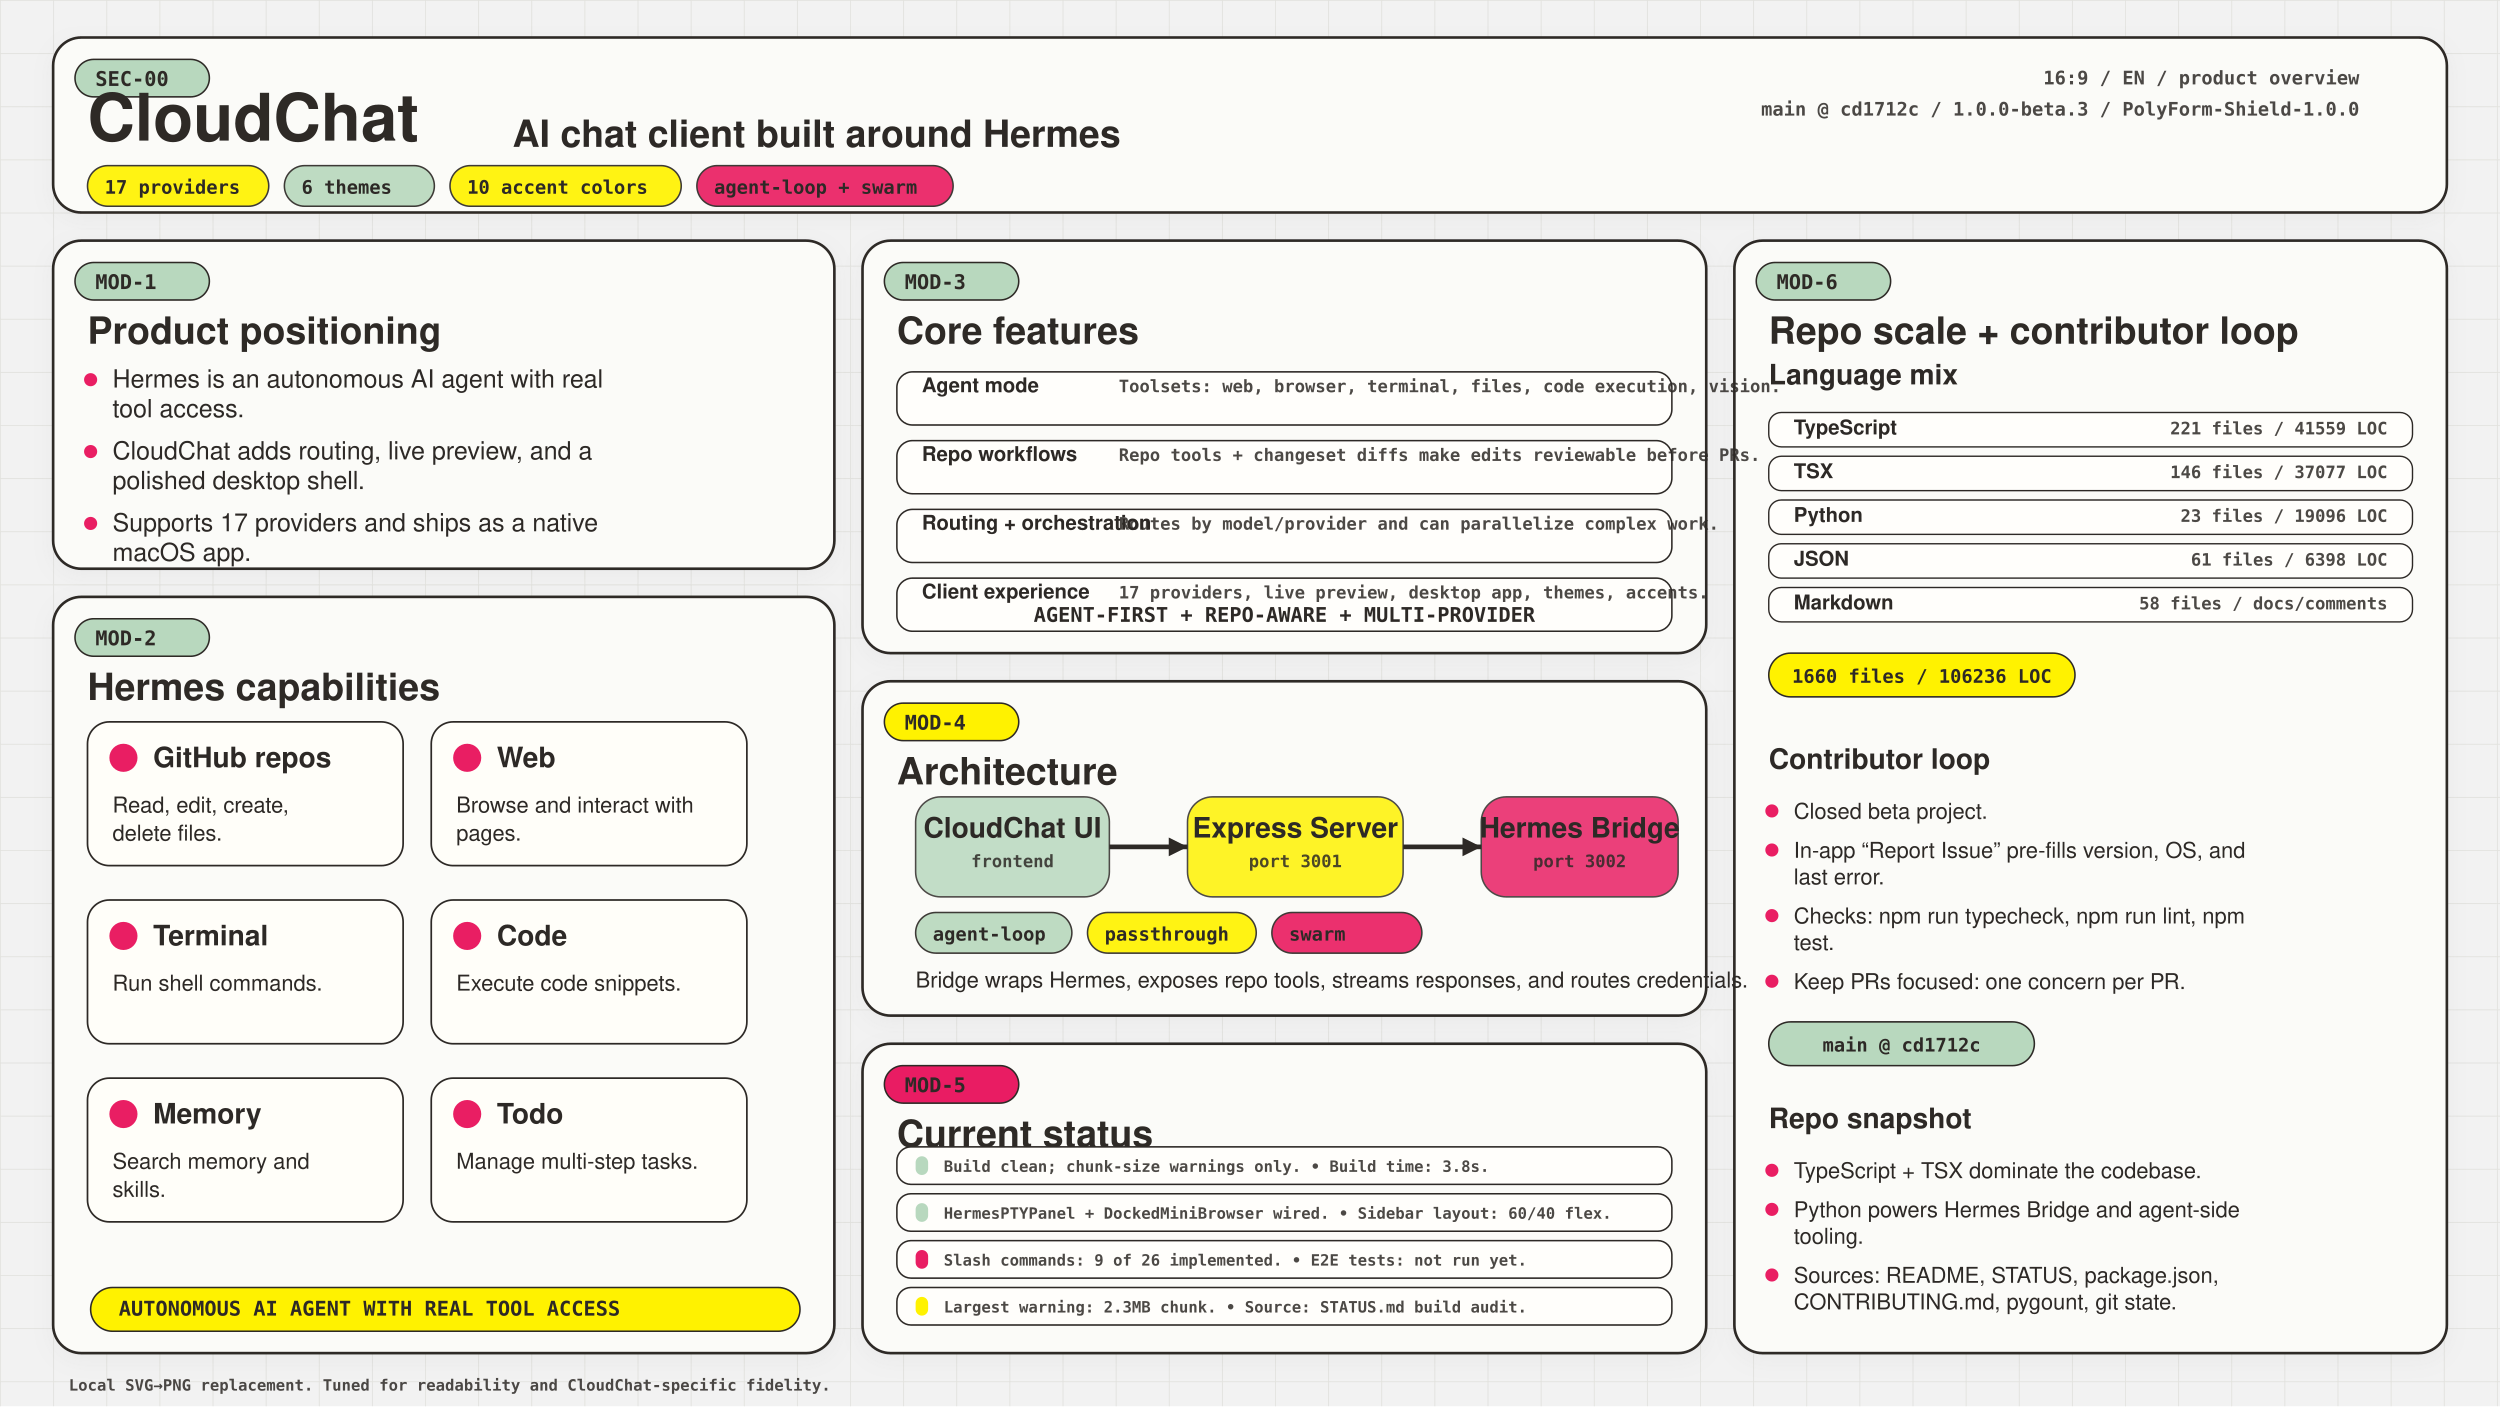
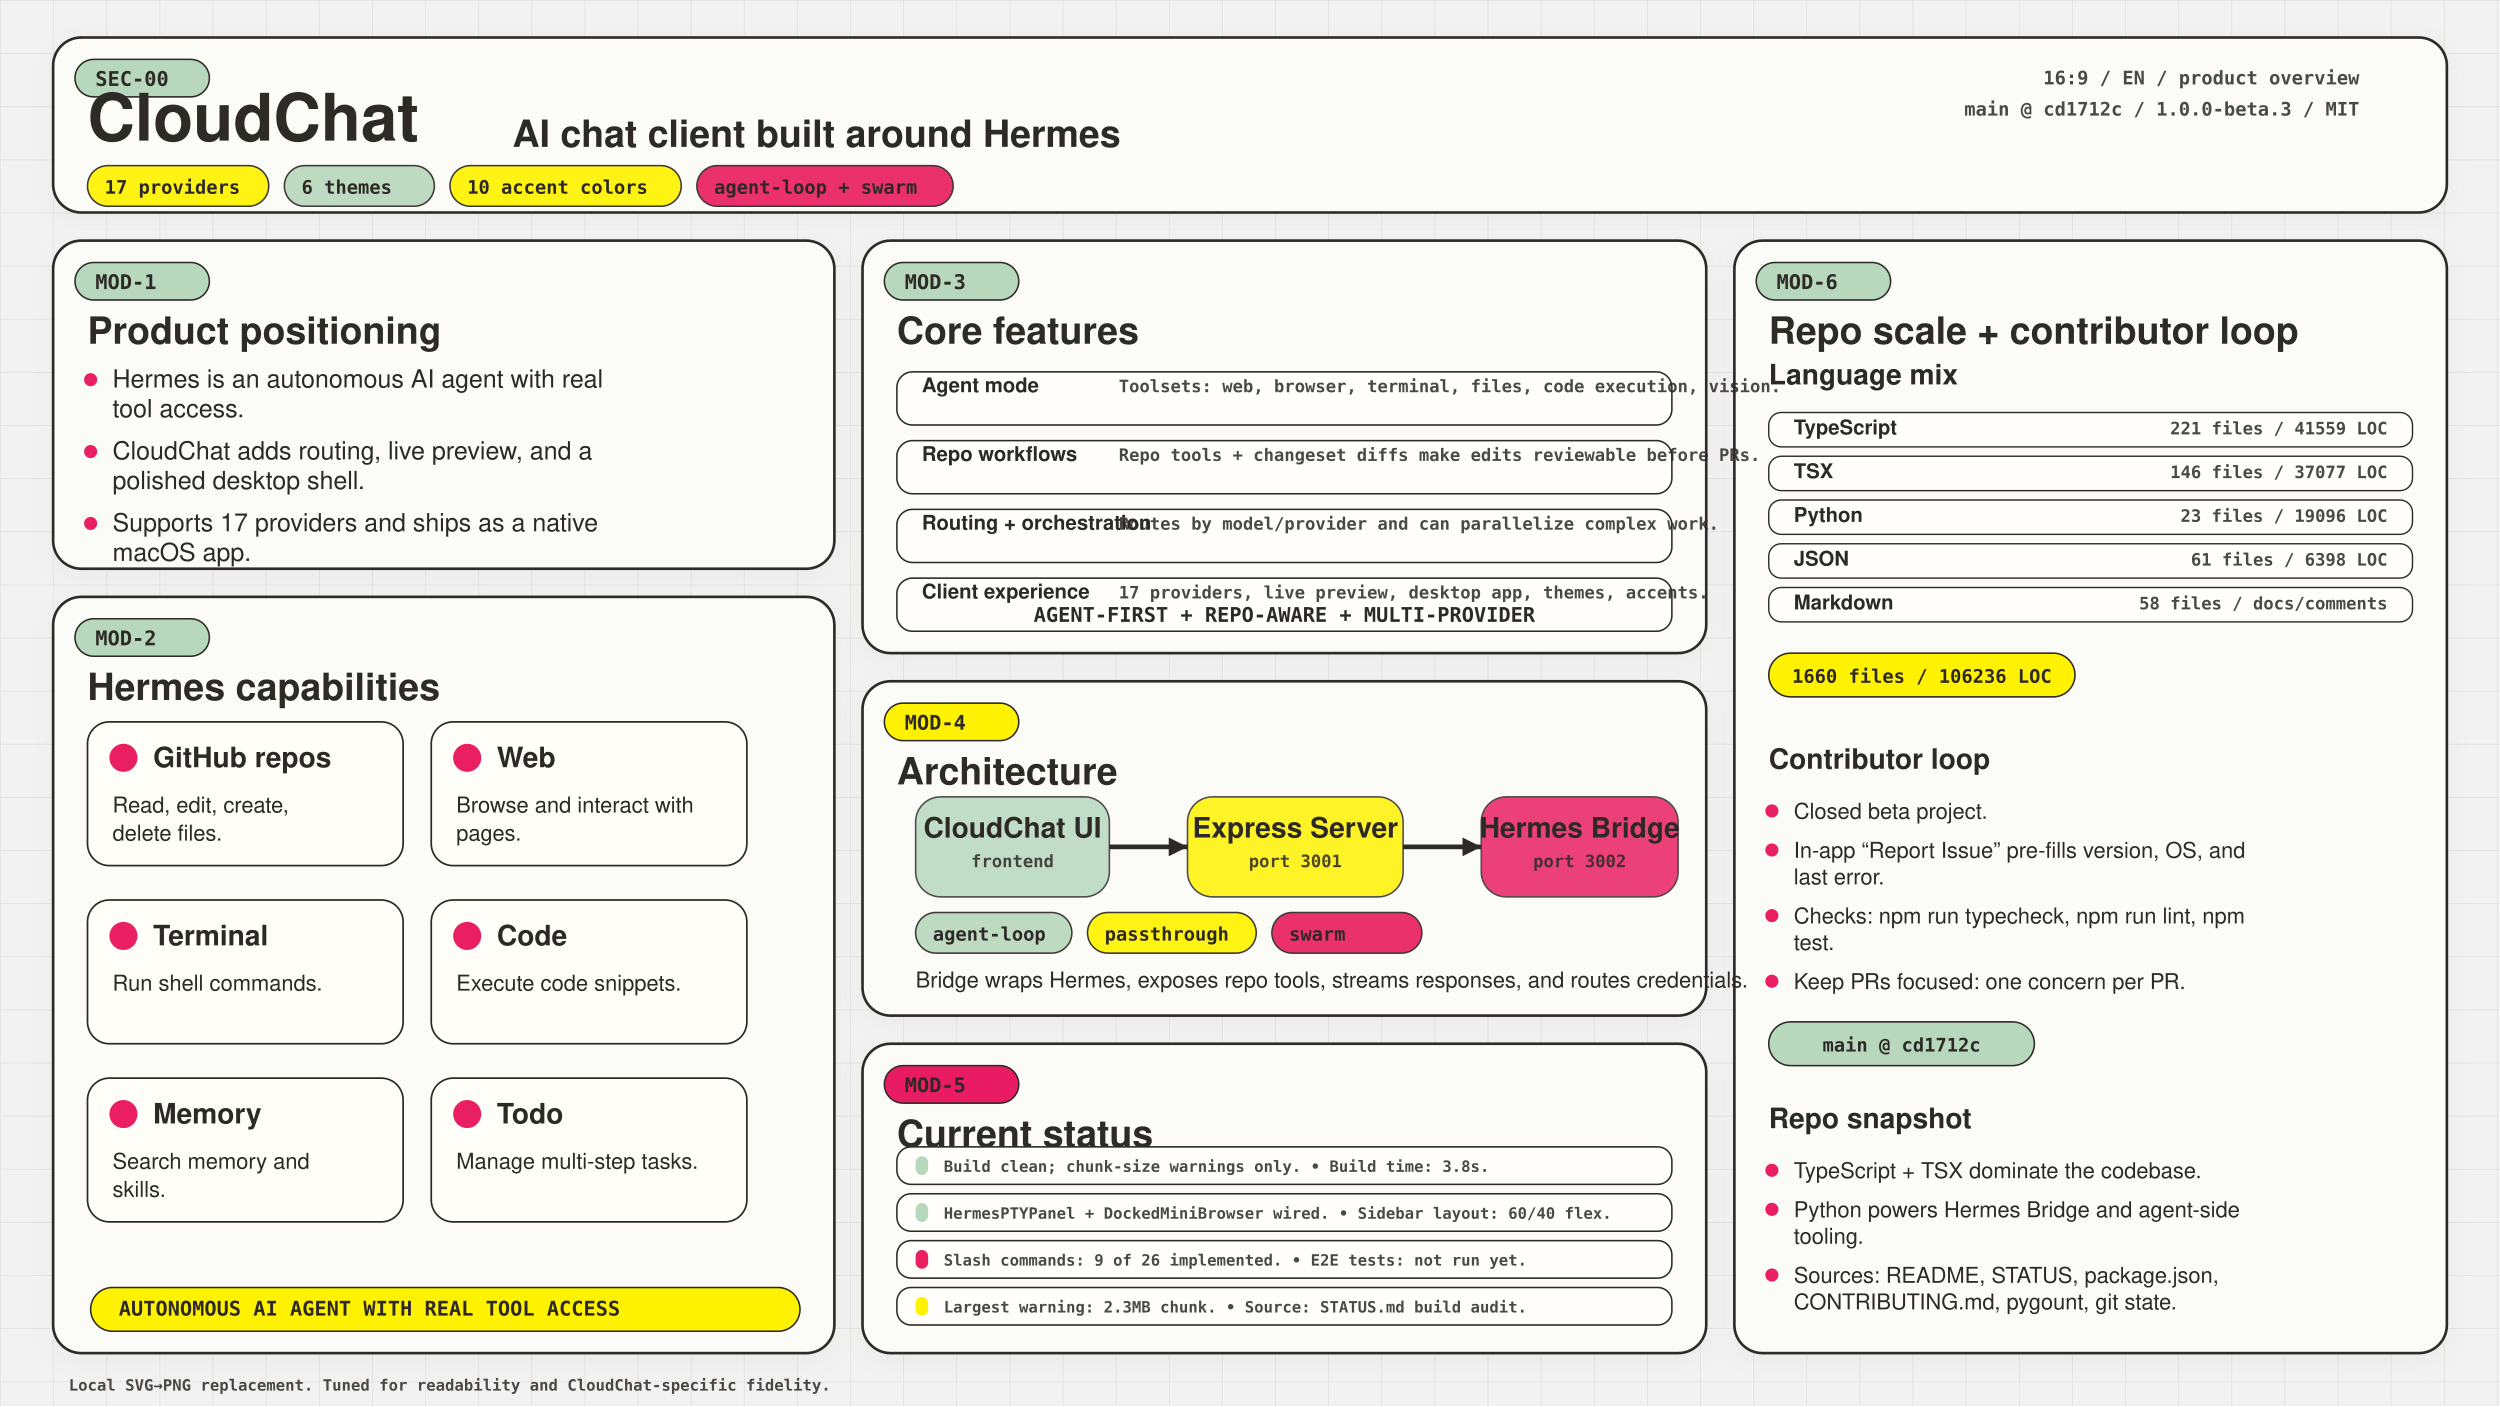
<svg xmlns="http://www.w3.org/2000/svg" width="1600" height="900" viewBox="0 0 1600 900">
  <defs>
    <pattern id="grid" width="34" height="34" patternUnits="userSpaceOnUse">
      <path d="M 34 0 L 0 0 0 34" fill="none" stroke="#D8D8D1" stroke-width="1" />
    </pattern>
    <filter id="shadow" x="-10%" y="-10%" width="120%" height="120%">
      <feDropShadow dx="0" dy="4" stdDeviation="6" flood-color="#999" flood-opacity="0.10" />
    </filter>
  </defs>
  <rect width="100%" height="100%" fill="#F2F2F2" />
  <rect width="100%" height="100%" fill="url(#grid)" opacity="0.65" />
  <g filter="url(#shadow)">
    <rect x="34" y="24" width="1532" height="112" rx="18" fill="#FBFBF8" stroke="#2D2926" stroke-width="1.7" />
    <rect x="48" y="38" width="86" height="24" rx="12" fill="#B8D8BE" stroke="#2D2926" stroke-width="1.0" />
    <text x="61" y="55" text-anchor="start" font-family="Menlo, Monaco, monospace" font-size="13" font-weight="700" fill="#2D2926" opacity="1">SEC-00</text>
    <text x="56" y="90" text-anchor="start" font-family="Helvetica, Arial, sans-serif" font-size="42" font-weight="900" fill="#2D2926" opacity="1">CloudChat</text>
  </g>
  <text x="328" y="94" text-anchor="start" font-family="Helvetica, Arial, sans-serif" font-size="24" font-weight="700" fill="#2D2926" opacity="1">AI chat client built around Hermes</text>
  <text x="1510" y="54" text-anchor="end" font-family="Menlo, Monaco, monospace" font-size="12" font-weight="600" fill="#2D2926" opacity="0.85">16:9 / EN / product overview</text>
-   <text x="1510" y="74" text-anchor="end" font-family="Menlo, Monaco, monospace" font-size="12" font-weight="600" fill="#2D2926" opacity="0.85">main @ cd1712c / 1.0.0-beta.3 / PolyForm-Shield-1.0.0</text>
+   <text x="1510" y="74" text-anchor="end" font-family="Menlo, Monaco, monospace" font-size="12" font-weight="600" fill="#2D2926" opacity="0.85">main @ cd1712c / 1.0.0-beta.3 / MIT</text>
  <rect x="56" y="106" width="116" height="26" rx="13" fill="#FFF200" opacity="0.92" stroke="#2D2926" stroke-width="1.0" />
  <text x="67" y="124" text-anchor="start" font-family="Menlo, Monaco, monospace" font-size="12" font-weight="700" fill="#2D2926" opacity="1">17 providers</text>
  <rect x="182" y="106" width="96" height="26" rx="13" fill="#B8D8BE" opacity="0.92" stroke="#2D2926" stroke-width="1.0" />
  <text x="193" y="124" text-anchor="start" font-family="Menlo, Monaco, monospace" font-size="12" font-weight="700" fill="#2D2926" opacity="1">6 themes</text>
  <rect x="288" y="106" width="148" height="26" rx="13" fill="#FFF200" opacity="0.92" stroke="#2D2926" stroke-width="1.0" />
  <text x="299" y="124" text-anchor="start" font-family="Menlo, Monaco, monospace" font-size="12" font-weight="700" fill="#2D2926" opacity="1">10 accent colors</text>
  <rect x="446" y="106" width="164" height="26" rx="13" fill="#E91E63" opacity="0.92" stroke="#2D2926" stroke-width="1.0" />
  <text x="457" y="124" text-anchor="start" font-family="Menlo, Monaco, monospace" font-size="12" font-weight="700" fill="#2D2926" opacity="1">agent-loop + swarm</text>
  <g filter="url(#shadow)">
    <rect x="34" y="154" width="500" height="210" rx="18" fill="#FBFBF8" stroke="#2D2926" stroke-width="1.7" />
    <rect x="48" y="168" width="86" height="24" rx="12" fill="#B8D8BE" stroke="#2D2926" stroke-width="1.0" />
    <text x="61" y="185" text-anchor="start" font-family="Menlo, Monaco, monospace" font-size="13" font-weight="700" fill="#2D2926" opacity="1">MOD-1</text>
    <text x="56" y="220" text-anchor="start" font-family="Helvetica, Arial, sans-serif" font-size="24" font-weight="900" fill="#2D2926" opacity="1">Product positioning</text>
  </g>
  <g filter="url(#shadow)">
    <rect x="34" y="382" width="500" height="484" rx="18" fill="#FBFBF8" stroke="#2D2926" stroke-width="1.7" />
    <rect x="48" y="396" width="86" height="24" rx="12" fill="#B8D8BE" stroke="#2D2926" stroke-width="1.0" />
    <text x="61" y="413" text-anchor="start" font-family="Menlo, Monaco, monospace" font-size="13" font-weight="700" fill="#2D2926" opacity="1">MOD-2</text>
    <text x="56" y="448" text-anchor="start" font-family="Helvetica, Arial, sans-serif" font-size="24" font-weight="900" fill="#2D2926" opacity="1">Hermes capabilities</text>
  </g>
  <g filter="url(#shadow)">
    <rect x="552" y="154" width="540" height="264" rx="18" fill="#FBFBF8" stroke="#2D2926" stroke-width="1.7" />
    <rect x="566" y="168" width="86" height="24" rx="12" fill="#B8D8BE" stroke="#2D2926" stroke-width="1.0" />
    <text x="579" y="185" text-anchor="start" font-family="Menlo, Monaco, monospace" font-size="13" font-weight="700" fill="#2D2926" opacity="1">MOD-3</text>
    <text x="574" y="220" text-anchor="start" font-family="Helvetica, Arial, sans-serif" font-size="24" font-weight="900" fill="#2D2926" opacity="1">Core features</text>
  </g>
  <g filter="url(#shadow)">
    <rect x="552" y="436" width="540" height="214" rx="18" fill="#FBFBF8" stroke="#2D2926" stroke-width="1.7" />
    <rect x="566" y="450" width="86" height="24" rx="12" fill="#FFF200" stroke="#2D2926" stroke-width="1.0" />
    <text x="579" y="467" text-anchor="start" font-family="Menlo, Monaco, monospace" font-size="13" font-weight="700" fill="#2D2926" opacity="1">MOD-4</text>
    <text x="574" y="502" text-anchor="start" font-family="Helvetica, Arial, sans-serif" font-size="24" font-weight="900" fill="#2D2926" opacity="1">Architecture</text>
  </g>
  <g filter="url(#shadow)">
    <rect x="552" y="668" width="540" height="198" rx="18" fill="#FBFBF8" stroke="#2D2926" stroke-width="1.7" />
    <rect x="566" y="682" width="86" height="24" rx="12" fill="#E91E63" stroke="#2D2926" stroke-width="1.0" />
    <text x="579" y="699" text-anchor="start" font-family="Menlo, Monaco, monospace" font-size="13" font-weight="700" fill="#2D2926" opacity="1">MOD-5</text>
    <text x="574" y="734" text-anchor="start" font-family="Helvetica, Arial, sans-serif" font-size="24" font-weight="900" fill="#2D2926" opacity="1">Current status</text>
  </g>
  <g filter="url(#shadow)">
    <rect x="1110" y="154" width="456" height="712" rx="18" fill="#FBFBF8" stroke="#2D2926" stroke-width="1.7" />
    <rect x="1124" y="168" width="86" height="24" rx="12" fill="#B8D8BE" stroke="#2D2926" stroke-width="1.0" />
    <text x="1137" y="185" text-anchor="start" font-family="Menlo, Monaco, monospace" font-size="13" font-weight="700" fill="#2D2926" opacity="1">MOD-6</text>
    <text x="1132" y="220" text-anchor="start" font-family="Helvetica, Arial, sans-serif" font-size="24" font-weight="900" fill="#2D2926" opacity="1">Repo scale + contributor loop</text>
  </g>
  <circle cx="58" cy="243" r="4.2" fill="#E91E63" />
  <text x="72" y="248" text-anchor="start" font-family="Helvetica, Arial, sans-serif" font-size="16" font-weight="400" fill="#2D2926" opacity="1">Hermes is an autonomous AI agent with real</text>
  <text x="72" y="267" text-anchor="start" font-family="Helvetica, Arial, sans-serif" font-size="16" font-weight="400" fill="#2D2926" opacity="1">tool access.</text>
  <circle cx="58" cy="289" r="4.2" fill="#E91E63" />
  <text x="72" y="294" text-anchor="start" font-family="Helvetica, Arial, sans-serif" font-size="16" font-weight="400" fill="#2D2926" opacity="1">CloudChat adds routing, live preview, and a</text>
  <text x="72" y="313" text-anchor="start" font-family="Helvetica, Arial, sans-serif" font-size="16" font-weight="400" fill="#2D2926" opacity="1">polished desktop shell.</text>
  <circle cx="58" cy="335" r="4.2" fill="#E91E63" />
  <text x="72" y="340" text-anchor="start" font-family="Helvetica, Arial, sans-serif" font-size="16" font-weight="400" fill="#2D2926" opacity="1">Supports 17 providers and ships as a native</text>
  <text x="72" y="359" text-anchor="start" font-family="Helvetica, Arial, sans-serif" font-size="16" font-weight="400" fill="#2D2926" opacity="1">macOS app.</text>
  <rect x="56" y="462" width="202" height="92" rx="14" fill="#fffef9" stroke="#2D2926" stroke-width="1.1" />
  <rect x="70" y="476" width="18" height="18" rx="9" fill="#E91E63" />
  <text x="98" y="491" text-anchor="start" font-family="Helvetica, Arial, sans-serif" font-size="18" font-weight="800" fill="#2D2926" opacity="1">GitHub repos</text>
  <text x="72" y="520" text-anchor="start" font-family="Helvetica, Arial, sans-serif" font-size="14" font-weight="400" fill="#2D2926" opacity="1">Read, edit, create,</text>
  <text x="72" y="538" text-anchor="start" font-family="Helvetica, Arial, sans-serif" font-size="14" font-weight="400" fill="#2D2926" opacity="1">delete files.</text>
  <rect x="276" y="462" width="202" height="92" rx="14" fill="#fffef9" stroke="#2D2926" stroke-width="1.1" />
  <rect x="290" y="476" width="18" height="18" rx="9" fill="#E91E63" />
  <text x="318" y="491" text-anchor="start" font-family="Helvetica, Arial, sans-serif" font-size="18" font-weight="800" fill="#2D2926" opacity="1">Web</text>
  <text x="292" y="520" text-anchor="start" font-family="Helvetica, Arial, sans-serif" font-size="14" font-weight="400" fill="#2D2926" opacity="1">Browse and interact with</text>
  <text x="292" y="538" text-anchor="start" font-family="Helvetica, Arial, sans-serif" font-size="14" font-weight="400" fill="#2D2926" opacity="1">pages.</text>
  <rect x="56" y="576" width="202" height="92" rx="14" fill="#fffef9" stroke="#2D2926" stroke-width="1.1" />
  <rect x="70" y="590" width="18" height="18" rx="9" fill="#E91E63" />
  <text x="98" y="605" text-anchor="start" font-family="Helvetica, Arial, sans-serif" font-size="18" font-weight="800" fill="#2D2926" opacity="1">Terminal</text>
  <text x="72" y="634" text-anchor="start" font-family="Helvetica, Arial, sans-serif" font-size="14" font-weight="400" fill="#2D2926" opacity="1">Run shell commands.</text>
  <rect x="276" y="576" width="202" height="92" rx="14" fill="#fffef9" stroke="#2D2926" stroke-width="1.1" />
  <rect x="290" y="590" width="18" height="18" rx="9" fill="#E91E63" />
  <text x="318" y="605" text-anchor="start" font-family="Helvetica, Arial, sans-serif" font-size="18" font-weight="800" fill="#2D2926" opacity="1">Code</text>
  <text x="292" y="634" text-anchor="start" font-family="Helvetica, Arial, sans-serif" font-size="14" font-weight="400" fill="#2D2926" opacity="1">Execute code snippets.</text>
  <rect x="56" y="690" width="202" height="92" rx="14" fill="#fffef9" stroke="#2D2926" stroke-width="1.1" />
  <rect x="70" y="704" width="18" height="18" rx="9" fill="#E91E63" />
  <text x="98" y="719" text-anchor="start" font-family="Helvetica, Arial, sans-serif" font-size="18" font-weight="800" fill="#2D2926" opacity="1">Memory</text>
  <text x="72" y="748" text-anchor="start" font-family="Helvetica, Arial, sans-serif" font-size="14" font-weight="400" fill="#2D2926" opacity="1">Search memory and</text>
  <text x="72" y="766" text-anchor="start" font-family="Helvetica, Arial, sans-serif" font-size="14" font-weight="400" fill="#2D2926" opacity="1">skills.</text>
  <rect x="276" y="690" width="202" height="92" rx="14" fill="#fffef9" stroke="#2D2926" stroke-width="1.1" />
  <rect x="290" y="704" width="18" height="18" rx="9" fill="#E91E63" />
  <text x="318" y="719" text-anchor="start" font-family="Helvetica, Arial, sans-serif" font-size="18" font-weight="800" fill="#2D2926" opacity="1">Todo</text>
  <text x="292" y="748" text-anchor="start" font-family="Helvetica, Arial, sans-serif" font-size="14" font-weight="400" fill="#2D2926" opacity="1">Manage multi-step tasks.</text>
  <rect x="58" y="824" width="454" height="28" rx="14" fill="#FFF200" stroke="#2D2926" stroke-width="1.0" />
  <text x="76" y="842" text-anchor="start" font-family="Menlo, Monaco, monospace" font-size="13" font-weight="700" fill="#2D2926" opacity="1">AUTONOMOUS AI AGENT WITH REAL TOOL ACCESS</text>
  <rect x="574" y="238" width="496" height="34" rx="10" fill="#fffefb" stroke="#2D2926" stroke-width="1.0" />
  <text x="590" y="251" text-anchor="start" font-family="Helvetica, Arial, sans-serif" font-size="13" font-weight="900" fill="#2D2926" opacity="1">Agent mode</text>
  <text x="716" y="251" text-anchor="start" font-family="Menlo, Monaco, monospace" font-size="11" font-weight="600" fill="#2D2926" opacity="0.85">Toolsets: web, browser, terminal, files, code execution, vision.</text>
  <rect x="574" y="282" width="496" height="34" rx="10" fill="#fffefb" stroke="#2D2926" stroke-width="1.0" />
  <text x="590" y="295" text-anchor="start" font-family="Helvetica, Arial, sans-serif" font-size="13" font-weight="900" fill="#2D2926" opacity="1">Repo workflows</text>
  <text x="716" y="295" text-anchor="start" font-family="Menlo, Monaco, monospace" font-size="11" font-weight="600" fill="#2D2926" opacity="0.85">Repo tools + changeset diffs make edits reviewable before PRs.</text>
  <rect x="574" y="326" width="496" height="34" rx="10" fill="#fffefb" stroke="#2D2926" stroke-width="1.0" />
  <text x="590" y="339" text-anchor="start" font-family="Helvetica, Arial, sans-serif" font-size="13" font-weight="900" fill="#2D2926" opacity="1">Routing + orchestration</text>
  <text x="716" y="339" text-anchor="start" font-family="Menlo, Monaco, monospace" font-size="11" font-weight="600" fill="#2D2926" opacity="0.85">Routes by model/provider and can parallelize complex work.</text>
  <rect x="574" y="370" width="496" height="34" rx="10" fill="#fffefb" stroke="#2D2926" stroke-width="1.0" />
  <text x="590" y="383" text-anchor="start" font-family="Helvetica, Arial, sans-serif" font-size="13" font-weight="900" fill="#2D2926" opacity="1">Client experience</text>
  <text x="716" y="383" text-anchor="start" font-family="Menlo, Monaco, monospace" font-size="11" font-weight="600" fill="#2D2926" opacity="0.85">17 providers, live preview, desktop app, themes, accents.</text>
  <text x="822" y="398" text-anchor="middle" font-family="Menlo, Monaco, monospace" font-size="13" font-weight="700" fill="#2D2926" opacity="1">AGENT-FIRST + REPO-AWARE + MULTI-PROVIDER</text>
  <rect x="586" y="510" width="124" height="64" rx="16" fill="#B8D8BE" opacity="0.84" stroke="#2D2926" stroke-width="1.0" />
  <text x="648.0" y="536" text-anchor="middle" font-family="Helvetica, Arial, sans-serif" font-size="18" font-weight="900" fill="#2D2926" opacity="1">CloudChat UI</text>
  <text x="648.0" y="555" text-anchor="middle" font-family="Menlo, Monaco, monospace" font-size="11" font-weight="600" fill="#2D2926" opacity="0.85">frontend</text>
  <rect x="760" y="510" width="138" height="64" rx="16" fill="#FFF200" opacity="0.84" stroke="#2D2926" stroke-width="1.0" />
  <text x="829.0" y="536" text-anchor="middle" font-family="Helvetica, Arial, sans-serif" font-size="18" font-weight="900" fill="#2D2926" opacity="1">Express Server</text>
  <text x="829.0" y="555" text-anchor="middle" font-family="Menlo, Monaco, monospace" font-size="11" font-weight="600" fill="#2D2926" opacity="0.85">port 3001</text>
  <rect x="948" y="510" width="126" height="64" rx="16" fill="#E91E63" opacity="0.84" stroke="#2D2926" stroke-width="1.0" />
  <text x="1011.0" y="536" text-anchor="middle" font-family="Helvetica, Arial, sans-serif" font-size="18" font-weight="900" fill="#2D2926" opacity="1">Hermes Bridge</text>
  <text x="1011.0" y="555" text-anchor="middle" font-family="Menlo, Monaco, monospace" font-size="11" font-weight="600" fill="#2D2926" opacity="0.85">port 3002</text>
  <line x1="710" y1="542" x2="760" y2="542" stroke="#2D2926" stroke-width="3" />
  <polygon points="748,536 760,542 748,548" fill="#2D2926" />
  <line x1="898" y1="542" x2="948" y2="542" stroke="#2D2926" stroke-width="3" />
  <polygon points="936,536 948,542 936,548" fill="#2D2926" />
  <rect x="586" y="584" width="100" height="26" rx="13" fill="#B8D8BE" opacity="0.92" stroke="#2D2926" stroke-width="1.0" />
  <text x="597" y="602" text-anchor="start" font-family="Menlo, Monaco, monospace" font-size="12" font-weight="700" fill="#2D2926" opacity="1">agent-loop</text>
  <rect x="696" y="584" width="108" height="26" rx="13" fill="#FFF200" opacity="0.92" stroke="#2D2926" stroke-width="1.0" />
  <text x="707" y="602" text-anchor="start" font-family="Menlo, Monaco, monospace" font-size="12" font-weight="700" fill="#2D2926" opacity="1">passthrough</text>
  <rect x="814" y="584" width="96" height="26" rx="13" fill="#E91E63" opacity="0.92" stroke="#2D2926" stroke-width="1.0" />
  <text x="825" y="602" text-anchor="start" font-family="Menlo, Monaco, monospace" font-size="12" font-weight="700" fill="#2D2926" opacity="1">swarm</text>
  <text x="586" y="632" text-anchor="start" font-family="Helvetica, Arial, sans-serif" font-size="14" font-weight="400" fill="#2D2926" opacity="1">Bridge wraps Hermes, exposes repo tools, streams responses, and routes credentials.</text>
  <rect x="574" y="734" width="496" height="24" rx="9" fill="#fffefb" stroke="#2D2926" stroke-width="1.0" />
  <rect x="586" y="740" width="8" height="12" rx="4" fill="#B8D8BE" />
  <text x="604" y="750" text-anchor="start" font-family="Menlo, Monaco, monospace" font-size="10" font-weight="600" fill="#2D2926" opacity="0.85">Build clean; chunk-size warnings only.  •  Build time: 3.8s.</text>
  <rect x="574" y="764" width="496" height="24" rx="9" fill="#fffefb" stroke="#2D2926" stroke-width="1.0" />
  <rect x="586" y="770" width="8" height="12" rx="4" fill="#B8D8BE" />
  <text x="604" y="780" text-anchor="start" font-family="Menlo, Monaco, monospace" font-size="10" font-weight="600" fill="#2D2926" opacity="0.85">HermesPTYPanel + DockedMiniBrowser wired.  •  Sidebar layout: 60/40 flex.</text>
  <rect x="574" y="794" width="496" height="24" rx="9" fill="#fffefb" stroke="#2D2926" stroke-width="1.0" />
  <rect x="586" y="800" width="8" height="12" rx="4" fill="#E91E63" />
  <text x="604" y="810" text-anchor="start" font-family="Menlo, Monaco, monospace" font-size="10" font-weight="600" fill="#2D2926" opacity="0.85">Slash commands: 9 of 26 implemented.  •  E2E tests: not run yet.</text>
  <rect x="574" y="824" width="496" height="24" rx="9" fill="#fffefb" stroke="#2D2926" stroke-width="1.0" />
  <rect x="586" y="830" width="8" height="12" rx="4" fill="#FFF200" />
  <text x="604" y="840" text-anchor="start" font-family="Menlo, Monaco, monospace" font-size="10" font-weight="600" fill="#2D2926" opacity="0.85">Largest warning: 2.3MB chunk.  •  Source: STATUS.md build audit.</text>
  <text x="1132" y="246" text-anchor="start" font-family="Helvetica, Arial, sans-serif" font-size="18" font-weight="900" fill="#2D2926" opacity="1">Language mix</text>
  <rect x="1132" y="264" width="412" height="22" rx="8" fill="#fffefb" stroke="#2D2926" stroke-width="0.9" />
  <text x="1148" y="278" text-anchor="start" font-family="Helvetica, Arial, sans-serif" font-size="13" font-weight="700" fill="#2D2926" opacity="1">TypeScript</text>
  <text x="1528" y="278" text-anchor="end" font-family="Menlo, Monaco, monospace" font-size="11" font-weight="600" fill="#2D2926" opacity="0.85">221 files / 41559 LOC</text>
  <rect x="1132" y="292" width="412" height="22" rx="8" fill="#fffefb" stroke="#2D2926" stroke-width="0.9" />
  <text x="1148" y="306" text-anchor="start" font-family="Helvetica, Arial, sans-serif" font-size="13" font-weight="700" fill="#2D2926" opacity="1">TSX</text>
  <text x="1528" y="306" text-anchor="end" font-family="Menlo, Monaco, monospace" font-size="11" font-weight="600" fill="#2D2926" opacity="0.85">146 files / 37077 LOC</text>
  <rect x="1132" y="320" width="412" height="22" rx="8" fill="#fffefb" stroke="#2D2926" stroke-width="0.9" />
  <text x="1148" y="334" text-anchor="start" font-family="Helvetica, Arial, sans-serif" font-size="13" font-weight="700" fill="#2D2926" opacity="1">Python</text>
  <text x="1528" y="334" text-anchor="end" font-family="Menlo, Monaco, monospace" font-size="11" font-weight="600" fill="#2D2926" opacity="0.85">23 files / 19096 LOC</text>
  <rect x="1132" y="348" width="412" height="22" rx="8" fill="#fffefb" stroke="#2D2926" stroke-width="0.9" />
  <text x="1148" y="362" text-anchor="start" font-family="Helvetica, Arial, sans-serif" font-size="13" font-weight="700" fill="#2D2926" opacity="1">JSON</text>
  <text x="1528" y="362" text-anchor="end" font-family="Menlo, Monaco, monospace" font-size="11" font-weight="600" fill="#2D2926" opacity="0.85">61 files / 6398 LOC</text>
  <rect x="1132" y="376" width="412" height="22" rx="8" fill="#fffefb" stroke="#2D2926" stroke-width="0.9" />
  <text x="1148" y="390" text-anchor="start" font-family="Helvetica, Arial, sans-serif" font-size="13" font-weight="700" fill="#2D2926" opacity="1">Markdown</text>
  <text x="1528" y="390" text-anchor="end" font-family="Menlo, Monaco, monospace" font-size="11" font-weight="600" fill="#2D2926" opacity="0.85">58 files / docs/comments</text>
  <rect x="1132" y="418" width="196" height="28" rx="14" fill="#FFF200" stroke="#2D2926" stroke-width="1.0" />
  <text x="1230" y="437" text-anchor="middle" font-family="Menlo, Monaco, monospace" font-size="12" font-weight="700" fill="#2D2926" opacity="1">1660 files / 106236 LOC</text>
  <text x="1132" y="492" text-anchor="start" font-family="Helvetica, Arial, sans-serif" font-size="18" font-weight="900" fill="#2D2926" opacity="1">Contributor loop</text>
  <circle cx="1134" cy="519" r="4.2" fill="#E91E63" />
  <text x="1148" y="524" text-anchor="start" font-family="Helvetica, Arial, sans-serif" font-size="14" font-weight="400" fill="#2D2926" opacity="1">Closed beta project.</text>
  <circle cx="1134" cy="544" r="4.2" fill="#E91E63" />
  <text x="1148" y="549" text-anchor="start" font-family="Helvetica, Arial, sans-serif" font-size="14" font-weight="400" fill="#2D2926" opacity="1">In-app “Report Issue” pre-fills version, OS, and</text>
  <text x="1148" y="566" text-anchor="start" font-family="Helvetica, Arial, sans-serif" font-size="14" font-weight="400" fill="#2D2926" opacity="1">last error.</text>
  <circle cx="1134" cy="586" r="4.2" fill="#E91E63" />
  <text x="1148" y="591" text-anchor="start" font-family="Helvetica, Arial, sans-serif" font-size="14" font-weight="400" fill="#2D2926" opacity="1">Checks: npm run typecheck, npm run lint, npm</text>
  <text x="1148" y="608" text-anchor="start" font-family="Helvetica, Arial, sans-serif" font-size="14" font-weight="400" fill="#2D2926" opacity="1">test.</text>
  <circle cx="1134" cy="628" r="4.2" fill="#E91E63" />
  <text x="1148" y="633" text-anchor="start" font-family="Helvetica, Arial, sans-serif" font-size="14" font-weight="400" fill="#2D2926" opacity="1">Keep PRs focused: one concern per PR.</text>
  <rect x="1132" y="654" width="170" height="28" rx="14" fill="#B8D8BE" stroke="#2D2926" stroke-width="1.0" />
  <text x="1217" y="673" text-anchor="middle" font-family="Menlo, Monaco, monospace" font-size="12" font-weight="700" fill="#2D2926" opacity="1">main @ cd1712c</text>
  <text x="1132" y="722" text-anchor="start" font-family="Helvetica, Arial, sans-serif" font-size="18" font-weight="900" fill="#2D2926" opacity="1">Repo snapshot</text>
  <circle cx="1134" cy="749" r="4.2" fill="#E91E63" />
  <text x="1148" y="754" text-anchor="start" font-family="Helvetica, Arial, sans-serif" font-size="14" font-weight="400" fill="#2D2926" opacity="1">TypeScript + TSX dominate the codebase.</text>
  <circle cx="1134" cy="774" r="4.2" fill="#E91E63" />
  <text x="1148" y="779" text-anchor="start" font-family="Helvetica, Arial, sans-serif" font-size="14" font-weight="400" fill="#2D2926" opacity="1">Python powers Hermes Bridge and agent-side</text>
  <text x="1148" y="796" text-anchor="start" font-family="Helvetica, Arial, sans-serif" font-size="14" font-weight="400" fill="#2D2926" opacity="1">tooling.</text>
  <circle cx="1134" cy="816" r="4.2" fill="#E91E63" />
  <text x="1148" y="821" text-anchor="start" font-family="Helvetica, Arial, sans-serif" font-size="14" font-weight="400" fill="#2D2926" opacity="1">Sources: README, STATUS, package.json,</text>
  <text x="1148" y="838" text-anchor="start" font-family="Helvetica, Arial, sans-serif" font-size="14" font-weight="400" fill="#2D2926" opacity="1">CONTRIBUTING.md, pygount, git state.</text>
  <text x="44" y="890" text-anchor="start" font-family="Menlo, Monaco, monospace" font-size="10" font-weight="600" fill="#2D2926" opacity="0.85">Local SVG→PNG replacement. Tuned for readability and CloudChat-specific fidelity.</text>
</svg>
